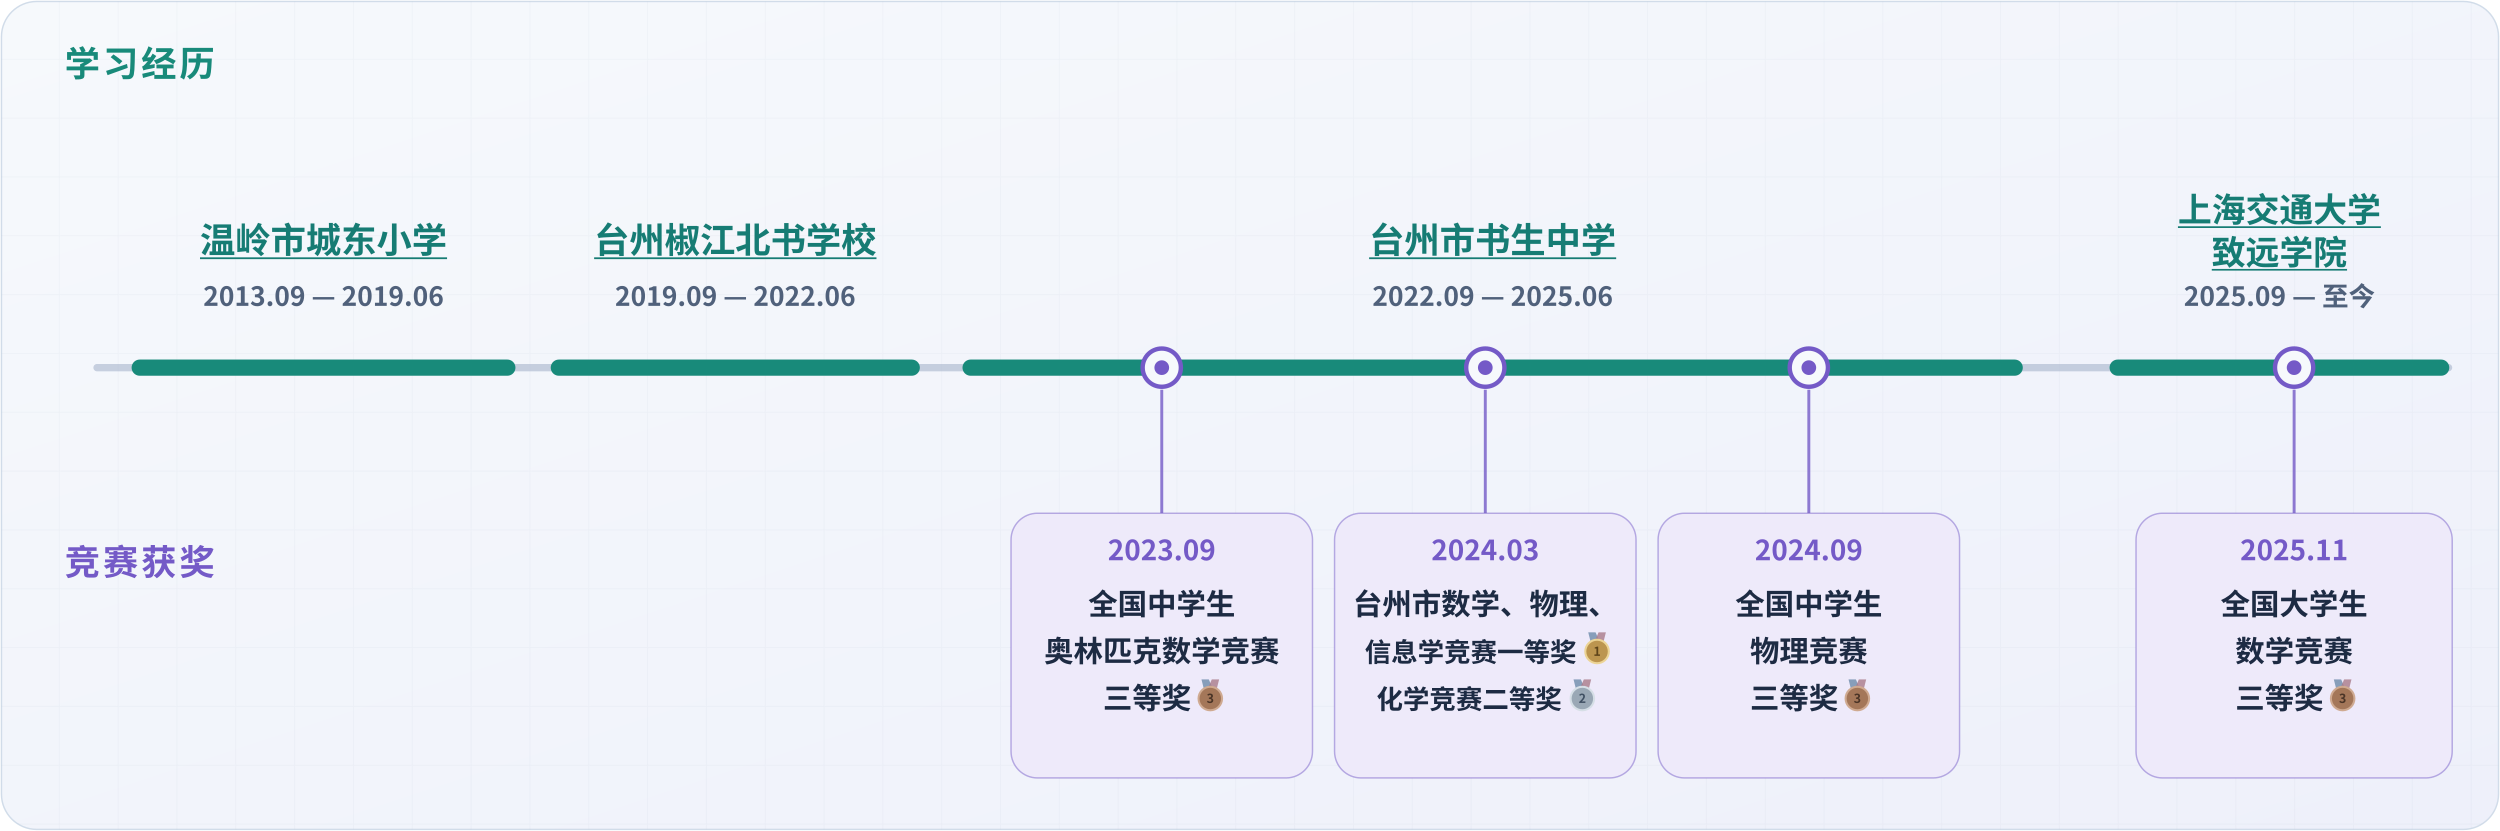
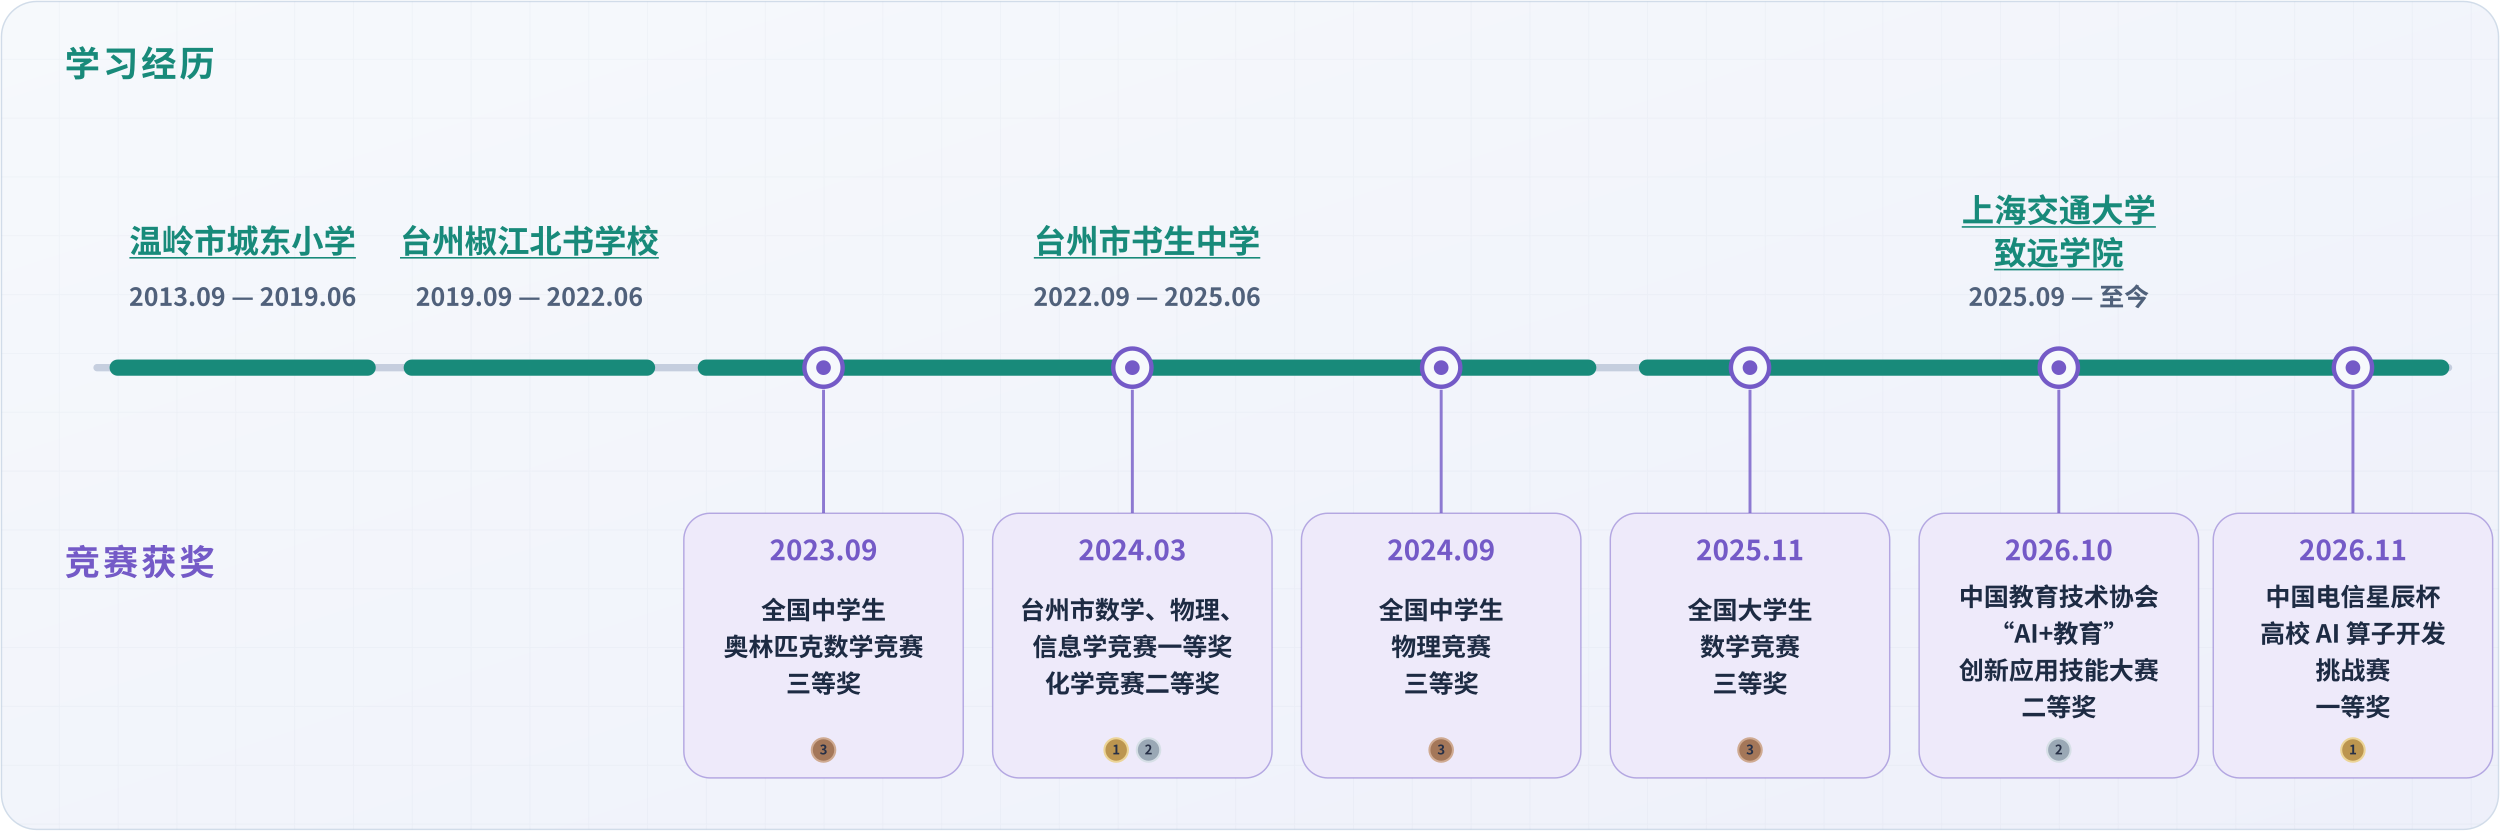
<svg xmlns="http://www.w3.org/2000/svg" viewBox="0 0 1700 565">
  <defs>
    <linearGradient id="bg" x1="0" y1="0" x2="1" y2="1">
      <stop offset="0" stop-color="#f6f9fc" />
      <stop offset="1" stop-color="#eef0fa" />
    </linearGradient>
    <pattern id="grid" width="40" height="40" patternUnits="userSpaceOnUse">
      <path d="M40 0H0V40" fill="none" stroke="#536480" stroke-opacity=".045" />
    </pattern>
  </defs>
  <rect x="1" y="1" width="1698" height="563" rx="24" fill="url(#bg)" stroke="#d1dce9" />
  <rect x="1" y="1" width="1698" height="563" rx="24" fill="url(#grid)" />
  <g font-family="Noto Sans CJK SC, PingFang SC, Microsoft YaHei, Inter, sans-serif">
    <text x="44" y="52" fill="#188a7a" font-size="24" font-weight="700" letter-spacing="2">学习经历</text>
    <text x="44" y="391" fill="#745ac7" font-size="24" font-weight="700" letter-spacing="2">竞赛获奖</text>
    <path d="M66 250H1665" stroke="#a6b4cb" stroke-width="5" stroke-linecap="round" opacity=".6" />
    <a href="https://www.baike.com/wikiid/2820791733395514682" target="_blank" rel="noopener noreferrer" style="cursor:pointer">
-       <text x="220" y="172" text-anchor="middle" fill="#167c74" font-size="24" font-weight="700" text-decoration="underline">温岭市城东小学</text>
+       <text x="165" y="172" text-anchor="middle" fill="#188a7a" font-size="22" font-weight="700" text-decoration="underline">温岭市城东小学</text>
    </a>
-     <text x="220" y="208" text-anchor="middle" fill="#50617b" font-size="18" font-weight="600">2013.09 — 2019.06</text>
-     <path d="M95 250H345" stroke="#188a7a" stroke-width="11" stroke-linecap="round" />
+     <text x="165" y="208" text-anchor="middle" fill="#50617b" font-size="17" font-weight="600">2013.09 — 2019.06</text>
+     <path d="M80 250H250" stroke="#188a7a" stroke-width="11" stroke-linecap="round" />
    <a href="https://www.beishu.xin/" target="_blank" rel="noopener noreferrer" style="cursor:pointer">
-       <text x="500" y="172" text-anchor="middle" fill="#167c74" font-size="24" font-weight="700" text-decoration="underline">台州椒江北书学校</text>
+       <text x="360" y="172" text-anchor="middle" fill="#188a7a" font-size="22" font-weight="700" text-decoration="underline">台州椒江北书学校</text>
    </a>
-     <text x="500" y="208" text-anchor="middle" fill="#50617b" font-size="18" font-weight="600">2019.09 — 2022.06</text>
-     <path d="M380 250H620" stroke="#188a7a" stroke-width="11" stroke-linecap="round" />
+     <text x="360" y="208" text-anchor="middle" fill="#50617b" font-size="17" font-weight="600">2019.09 — 2022.06</text>
+     <path d="M280 250H440" stroke="#188a7a" stroke-width="11" stroke-linecap="round" />
    <a href="https://baike.baidu.com/item/%E5%8F%B0%E5%B7%9E%E5%B8%82%E4%B9%A6%E7%94%9F%E4%B8%AD%E5%AD%A6/5269059" target="_blank" rel="noopener noreferrer" style="cursor:pointer">
-       <text x="1015" y="172" text-anchor="middle" fill="#167c74" font-size="24" font-weight="700" text-decoration="underline">台州市书生中学</text>
+       <text x="780" y="172" text-anchor="middle" fill="#188a7a" font-size="22" font-weight="700" text-decoration="underline">台州市书生中学</text>
    </a>
-     <text x="1015" y="208" text-anchor="middle" fill="#50617b" font-size="18" font-weight="600">2022.09 — 2025.06</text>
-     <path d="M660 250H1370" stroke="#188a7a" stroke-width="11" stroke-linecap="round" />
+     <text x="780" y="208" text-anchor="middle" fill="#50617b" font-size="17" font-weight="600">2022.09 — 2025.06</text>
+     <path d="M480 250H1080" stroke="#188a7a" stroke-width="11" stroke-linecap="round" />
    <a href="https://www.sjtu.edu.cn/" target="_blank" rel="noopener noreferrer" style="cursor:pointer">
-       <text x="1550" y="151" text-anchor="middle" fill="#167c74" font-size="23" font-weight="700" text-decoration="underline">上海交通大学</text>
+       <text x="1400" y="151" text-anchor="middle" fill="#188a7a" font-size="22" font-weight="700" text-decoration="underline">上海交通大学</text>
    </a>
    <a href="https://zhiyuan.sjtu.edu.cn/" target="_blank" rel="noopener noreferrer" style="cursor:pointer">
-       <text x="1550" y="180" text-anchor="middle" fill="#167c74" font-size="23" font-weight="700" text-decoration="underline">致远学院</text>
+       <text x="1400" y="180" text-anchor="middle" fill="#188a7a" font-size="22" font-weight="700" text-decoration="underline">致远学院</text>
    </a>
-     <text x="1550" y="208" text-anchor="middle" fill="#50617b" font-size="18" font-weight="600">2025.09 — 至今</text>
-     <path d="M1440 250H1660" stroke="#188a7a" stroke-width="11" stroke-linecap="round" />
-     <circle cx="790" cy="250" r="13" fill="#f6f9fc" stroke="#745ac7" stroke-width="3" />
-     <circle cx="790" cy="250" r="5" fill="#745ac7" />
-     <path d="M790 265V349" stroke="#745ac7" stroke-width="2" opacity=".8" />
-     <rect x="687.5" y="349" width="205" height="180" rx="18" fill="#eeeafa" stroke="#745ac7" stroke-opacity=".48" />
-     <text x="790" y="381" text-anchor="middle" fill="#745ac7" font-size="19" font-weight="700">2023.09</text>
-     <text x="790" y="418" text-anchor="middle" fill="#1d2b43" font-size="20" font-weight="600">全国中学生</text>
-     <text x="790" y="450" text-anchor="middle" fill="#1d2b43" font-size="20" font-weight="600">奥林匹克数学竞赛</text>
-     <text x="750" y="482" fill="#1d2b43" font-size="20" font-weight="600">三等奖</text>
-     <g transform="translate(823 475)" aria-label="🥉 铜牌">
-       <path d="M-6 -13L-1 -13L2 -6L-4 -5Z" fill="#6d8baa" opacity=".8" />
-       <path d="M1 -13L6 -13L4 -5L-2 -6Z" fill="#a97b89" opacity=".8" />
+     <text x="1400" y="208" text-anchor="middle" fill="#50617b" font-size="17" font-weight="600">2025.09 — 至今</text>
+     <path d="M1120 250H1660" stroke="#188a7a" stroke-width="11" stroke-linecap="round" />
+     <circle cx="560" cy="250" r="13" fill="#f6f9fc" stroke="#745ac7" stroke-width="3" />
+     <circle cx="560" cy="250" r="5" fill="#745ac7" />
+     <path d="M560 265V349" stroke="#745ac7" stroke-width="2" opacity=".8" />
+     <rect x="465" y="349" width="190" height="180" rx="18" fill="#eeeafa" stroke="#745ac7" stroke-opacity=".48" />
+     <text x="560" y="381" text-anchor="middle" fill="#745ac7" font-size="19" font-weight="700">2023.09</text>
+     <text x="560" y="421" text-anchor="middle" fill="#1d2b43" font-size="17" font-weight="600">全国中学生</text>
+     <text x="560" y="446" text-anchor="middle" fill="#1d2b43" font-size="17" font-weight="600">奥林匹克数学竞赛</text>
+     <text x="560" y="471" text-anchor="middle" fill="#1d2b43" font-size="17" font-weight="600">三等奖</text>
+     <g transform="translate(560 510)">
      <circle r="8" fill="#a47759" stroke="#cfaa91" stroke-width="1.4" />
-       <text x="0" y="3" text-anchor="middle" fill="#4a3426" font-size="8.5" font-weight="700">3</text>
+       <text y="3" text-anchor="middle" fill="#273047" font-size="9" font-weight="700">3</text>
    </g>
-     <circle cx="1010" cy="250" r="13" fill="#f6f9fc" stroke="#745ac7" stroke-width="3" />
-     <circle cx="1010" cy="250" r="5" fill="#745ac7" />
-     <path d="M1010 265V349" stroke="#745ac7" stroke-width="2" opacity=".8" />
-     <rect x="907.5" y="349" width="205" height="180" rx="18" fill="#eeeafa" stroke="#745ac7" stroke-opacity=".48" />
-     <text x="1010" y="381" text-anchor="middle" fill="#745ac7" font-size="19" font-weight="700">2024.03</text>
-     <text x="1010" y="418" text-anchor="middle" fill="#1d2b43" font-size="20" font-weight="600">台州市数学、物理、</text>
-     <text x="928" y="450" fill="#1d2b43" font-size="18" font-weight="600">信息学竞赛一等奖</text>
-     <g transform="translate(1086 443)" aria-label="🥇 金牌">
-       <path d="M-6 -13L-1 -13L2 -6L-4 -5Z" fill="#6d8baa" opacity=".8" />
-       <path d="M1 -13L6 -13L4 -5L-2 -6Z" fill="#a97b89" opacity=".8" />
+     <circle cx="770" cy="250" r="13" fill="#f6f9fc" stroke="#745ac7" stroke-width="3" />
+     <circle cx="770" cy="250" r="5" fill="#745ac7" />
+     <path d="M770 265V349" stroke="#745ac7" stroke-width="2" opacity=".8" />
+     <rect x="675" y="349" width="190" height="180" rx="18" fill="#eeeafa" stroke="#745ac7" stroke-opacity=".48" />
+     <text x="770" y="381" text-anchor="middle" fill="#745ac7" font-size="19" font-weight="700">2024.03</text>
+     <text x="770" y="421" text-anchor="middle" fill="#1d2b43" font-size="17" font-weight="600">台州市数学、物理、</text>
+     <text x="770" y="446" text-anchor="middle" fill="#1d2b43" font-size="17" font-weight="600">信息学竞赛一等奖</text>
+     <text x="770" y="471" text-anchor="middle" fill="#1d2b43" font-size="17" font-weight="600">化学竞赛二等奖</text>
+     <g transform="translate(759 510)">
      <circle r="8" fill="#bc954f" stroke="#ecd496" stroke-width="1.4" />
-       <text x="0" y="3" text-anchor="middle" fill="#5d4319" font-size="8.5" font-weight="700">1</text>
+       <text y="3" text-anchor="middle" fill="#273047" font-size="9" font-weight="700">1</text>
    </g>
-     <text x="936" y="482" fill="#1d2b43" font-size="18" font-weight="600">化学竞赛二等奖</text>
-     <g transform="translate(1076 475)" aria-label="🥈 银牌">
-       <path d="M-6 -13L-1 -13L2 -6L-4 -5Z" fill="#6d8baa" opacity=".8" />
-       <path d="M1 -13L6 -13L4 -5L-2 -6Z" fill="#a97b89" opacity=".8" />
+     <g transform="translate(781 510)">
      <circle r="8" fill="#9aa8b5" stroke="#d6dfe6" stroke-width="1.4" />
-       <text x="0" y="3" text-anchor="middle" fill="#405063" font-size="8.5" font-weight="700">2</text>
+       <text y="3" text-anchor="middle" fill="#273047" font-size="9" font-weight="700">2</text>
    </g>
-     <circle cx="1230" cy="250" r="13" fill="#f6f9fc" stroke="#745ac7" stroke-width="3" />
-     <circle cx="1230" cy="250" r="5" fill="#745ac7" />
-     <path d="M1230 265V349" stroke="#745ac7" stroke-width="2" opacity=".8" />
-     <rect x="1127.5" y="349" width="205" height="180" rx="18" fill="#eeeafa" stroke="#745ac7" stroke-opacity=".48" />
-     <text x="1230" y="381" text-anchor="middle" fill="#745ac7" font-size="19" font-weight="700">2024.09</text>
-     <text x="1230" y="418" text-anchor="middle" fill="#1d2b43" font-size="20" font-weight="600">全国中学生</text>
-     <text x="1230" y="450" text-anchor="middle" fill="#1d2b43" font-size="20" font-weight="600">物理竞赛</text>
-     <text x="1190" y="482" fill="#1d2b43" font-size="20" font-weight="600">三等奖</text>
-     <g transform="translate(1263 475)" aria-label="🥉 铜牌">
-       <path d="M-6 -13L-1 -13L2 -6L-4 -5Z" fill="#6d8baa" opacity=".8" />
-       <path d="M1 -13L6 -13L4 -5L-2 -6Z" fill="#a97b89" opacity=".8" />
+     <circle cx="980" cy="250" r="13" fill="#f6f9fc" stroke="#745ac7" stroke-width="3" />
+     <circle cx="980" cy="250" r="5" fill="#745ac7" />
+     <path d="M980 265V349" stroke="#745ac7" stroke-width="2" opacity=".8" />
+     <rect x="885" y="349" width="190" height="180" rx="18" fill="#eeeafa" stroke="#745ac7" stroke-opacity=".48" />
+     <text x="980" y="381" text-anchor="middle" fill="#745ac7" font-size="19" font-weight="700">2024.09</text>
+     <text x="980" y="421" text-anchor="middle" fill="#1d2b43" font-size="17" font-weight="600">全国中学生</text>
+     <text x="980" y="446" text-anchor="middle" fill="#1d2b43" font-size="17" font-weight="600">物理竞赛</text>
+     <text x="980" y="471" text-anchor="middle" fill="#1d2b43" font-size="17" font-weight="600">三等奖</text>
+     <g transform="translate(980 510)">
      <circle r="8" fill="#a47759" stroke="#cfaa91" stroke-width="1.4" />
-       <text x="0" y="3" text-anchor="middle" fill="#4a3426" font-size="8.5" font-weight="700">3</text>
+       <text y="3" text-anchor="middle" fill="#273047" font-size="9" font-weight="700">3</text>
    </g>
-     <circle cx="1560" cy="250" r="13" fill="#f6f9fc" stroke="#745ac7" stroke-width="3" />
-     <circle cx="1560" cy="250" r="5" fill="#745ac7" />
-     <path d="M1560 265V349" stroke="#745ac7" stroke-width="2" opacity=".8" />
-     <rect x="1452.5" y="349" width="215" height="180" rx="18" fill="#eeeafa" stroke="#745ac7" stroke-opacity=".48" />
-     <text x="1560" y="381" text-anchor="middle" fill="#745ac7" font-size="19" font-weight="700">2025.11</text>
-     <text x="1560" y="418" text-anchor="middle" fill="#1d2b43" font-size="20" font-weight="600">全国大学生</text>
-     <text x="1560" y="450" text-anchor="middle" fill="#1d2b43" font-size="20" font-weight="600">数学竞赛</text>
-     <text x="1520" y="482" fill="#1d2b43" font-size="20" font-weight="600">三等奖</text>
-     <g transform="translate(1593 475)" aria-label="🥉 铜牌">
-       <path d="M-6 -13L-1 -13L2 -6L-4 -5Z" fill="#6d8baa" opacity=".8" />
-       <path d="M1 -13L6 -13L4 -5L-2 -6Z" fill="#a97b89" opacity=".8" />
+     <circle cx="1190" cy="250" r="13" fill="#f6f9fc" stroke="#745ac7" stroke-width="3" />
+     <circle cx="1190" cy="250" r="5" fill="#745ac7" />
+     <path d="M1190 265V349" stroke="#745ac7" stroke-width="2" opacity=".8" />
+     <rect x="1095" y="349" width="190" height="180" rx="18" fill="#eeeafa" stroke="#745ac7" stroke-opacity=".48" />
+     <text x="1190" y="381" text-anchor="middle" fill="#745ac7" font-size="19" font-weight="700">2025.11</text>
+     <text x="1190" y="421" text-anchor="middle" fill="#1d2b43" font-size="17" font-weight="600">全国大学生</text>
+     <text x="1190" y="446" text-anchor="middle" fill="#1d2b43" font-size="17" font-weight="600">数学竞赛</text>
+     <text x="1190" y="471" text-anchor="middle" fill="#1d2b43" font-size="17" font-weight="600">三等奖</text>
+     <g transform="translate(1190 510)">
      <circle r="8" fill="#a47759" stroke="#cfaa91" stroke-width="1.4" />
-       <text x="0" y="3" text-anchor="middle" fill="#4a3426" font-size="8.5" font-weight="700">3</text>
+       <text y="3" text-anchor="middle" fill="#273047" font-size="9" font-weight="700">3</text>
+     </g>
+     <circle cx="1400" cy="250" r="13" fill="#f6f9fc" stroke="#745ac7" stroke-width="3" />
+     <circle cx="1400" cy="250" r="5" fill="#745ac7" />
+     <path d="M1400 265V349" stroke="#745ac7" stroke-width="2" opacity=".8" />
+     <rect x="1305" y="349" width="190" height="180" rx="18" fill="#eeeafa" stroke="#745ac7" stroke-opacity=".48" />
+     <text x="1400" y="381" text-anchor="middle" fill="#745ac7" font-size="19" font-weight="700">2026.10</text>
+     <text x="1400" y="412" text-anchor="middle" fill="#1d2b43" font-size="17" font-weight="600">中国教育技术协会</text>
+     <text x="1400" y="437" text-anchor="middle" fill="#1d2b43" font-size="17" font-weight="600">“AI+教育”</text>
+     <text x="1400" y="462" text-anchor="middle" fill="#1d2b43" font-size="17" font-weight="600">创新应用技能大赛</text>
+     <text x="1400" y="487" text-anchor="middle" fill="#1d2b43" font-size="17" font-weight="600">二等奖</text>
+     <g transform="translate(1400 510)">
+       <circle r="8" fill="#9aa8b5" stroke="#d6dfe6" stroke-width="1.4" />
+       <text y="3" text-anchor="middle" fill="#273047" font-size="9" font-weight="700">2</text>
+     </g>
+     <circle cx="1600" cy="250" r="13" fill="#f6f9fc" stroke="#745ac7" stroke-width="3" />
+     <circle cx="1600" cy="250" r="5" fill="#745ac7" />
+     <path d="M1600 265V349" stroke="#745ac7" stroke-width="2" opacity=".8" />
+     <rect x="1505" y="349" width="190" height="180" rx="18" fill="#eeeafa" stroke="#745ac7" stroke-opacity=".48" />
+     <text x="1600" y="381" text-anchor="middle" fill="#745ac7" font-size="19" font-weight="700">2026.11</text>
+     <text x="1600" y="412" text-anchor="middle" fill="#1d2b43" font-size="17" font-weight="600">中国电信星辰杯</text>
+     <text x="1600" y="437" text-anchor="middle" fill="#1d2b43" font-size="17" font-weight="600">高校 AI 算子开发</text>
+     <text x="1600" y="462" text-anchor="middle" fill="#1d2b43" font-size="17" font-weight="600">挑战赛</text>
+     <text x="1600" y="487" text-anchor="middle" fill="#1d2b43" font-size="17" font-weight="600">一等奖</text>
+     <g transform="translate(1600 510)">
+       <circle r="8" fill="#bc954f" stroke="#ecd496" stroke-width="1.4" />
+       <text y="3" text-anchor="middle" fill="#273047" font-size="9" font-weight="700">1</text>
    </g>
  </g>
</svg>
